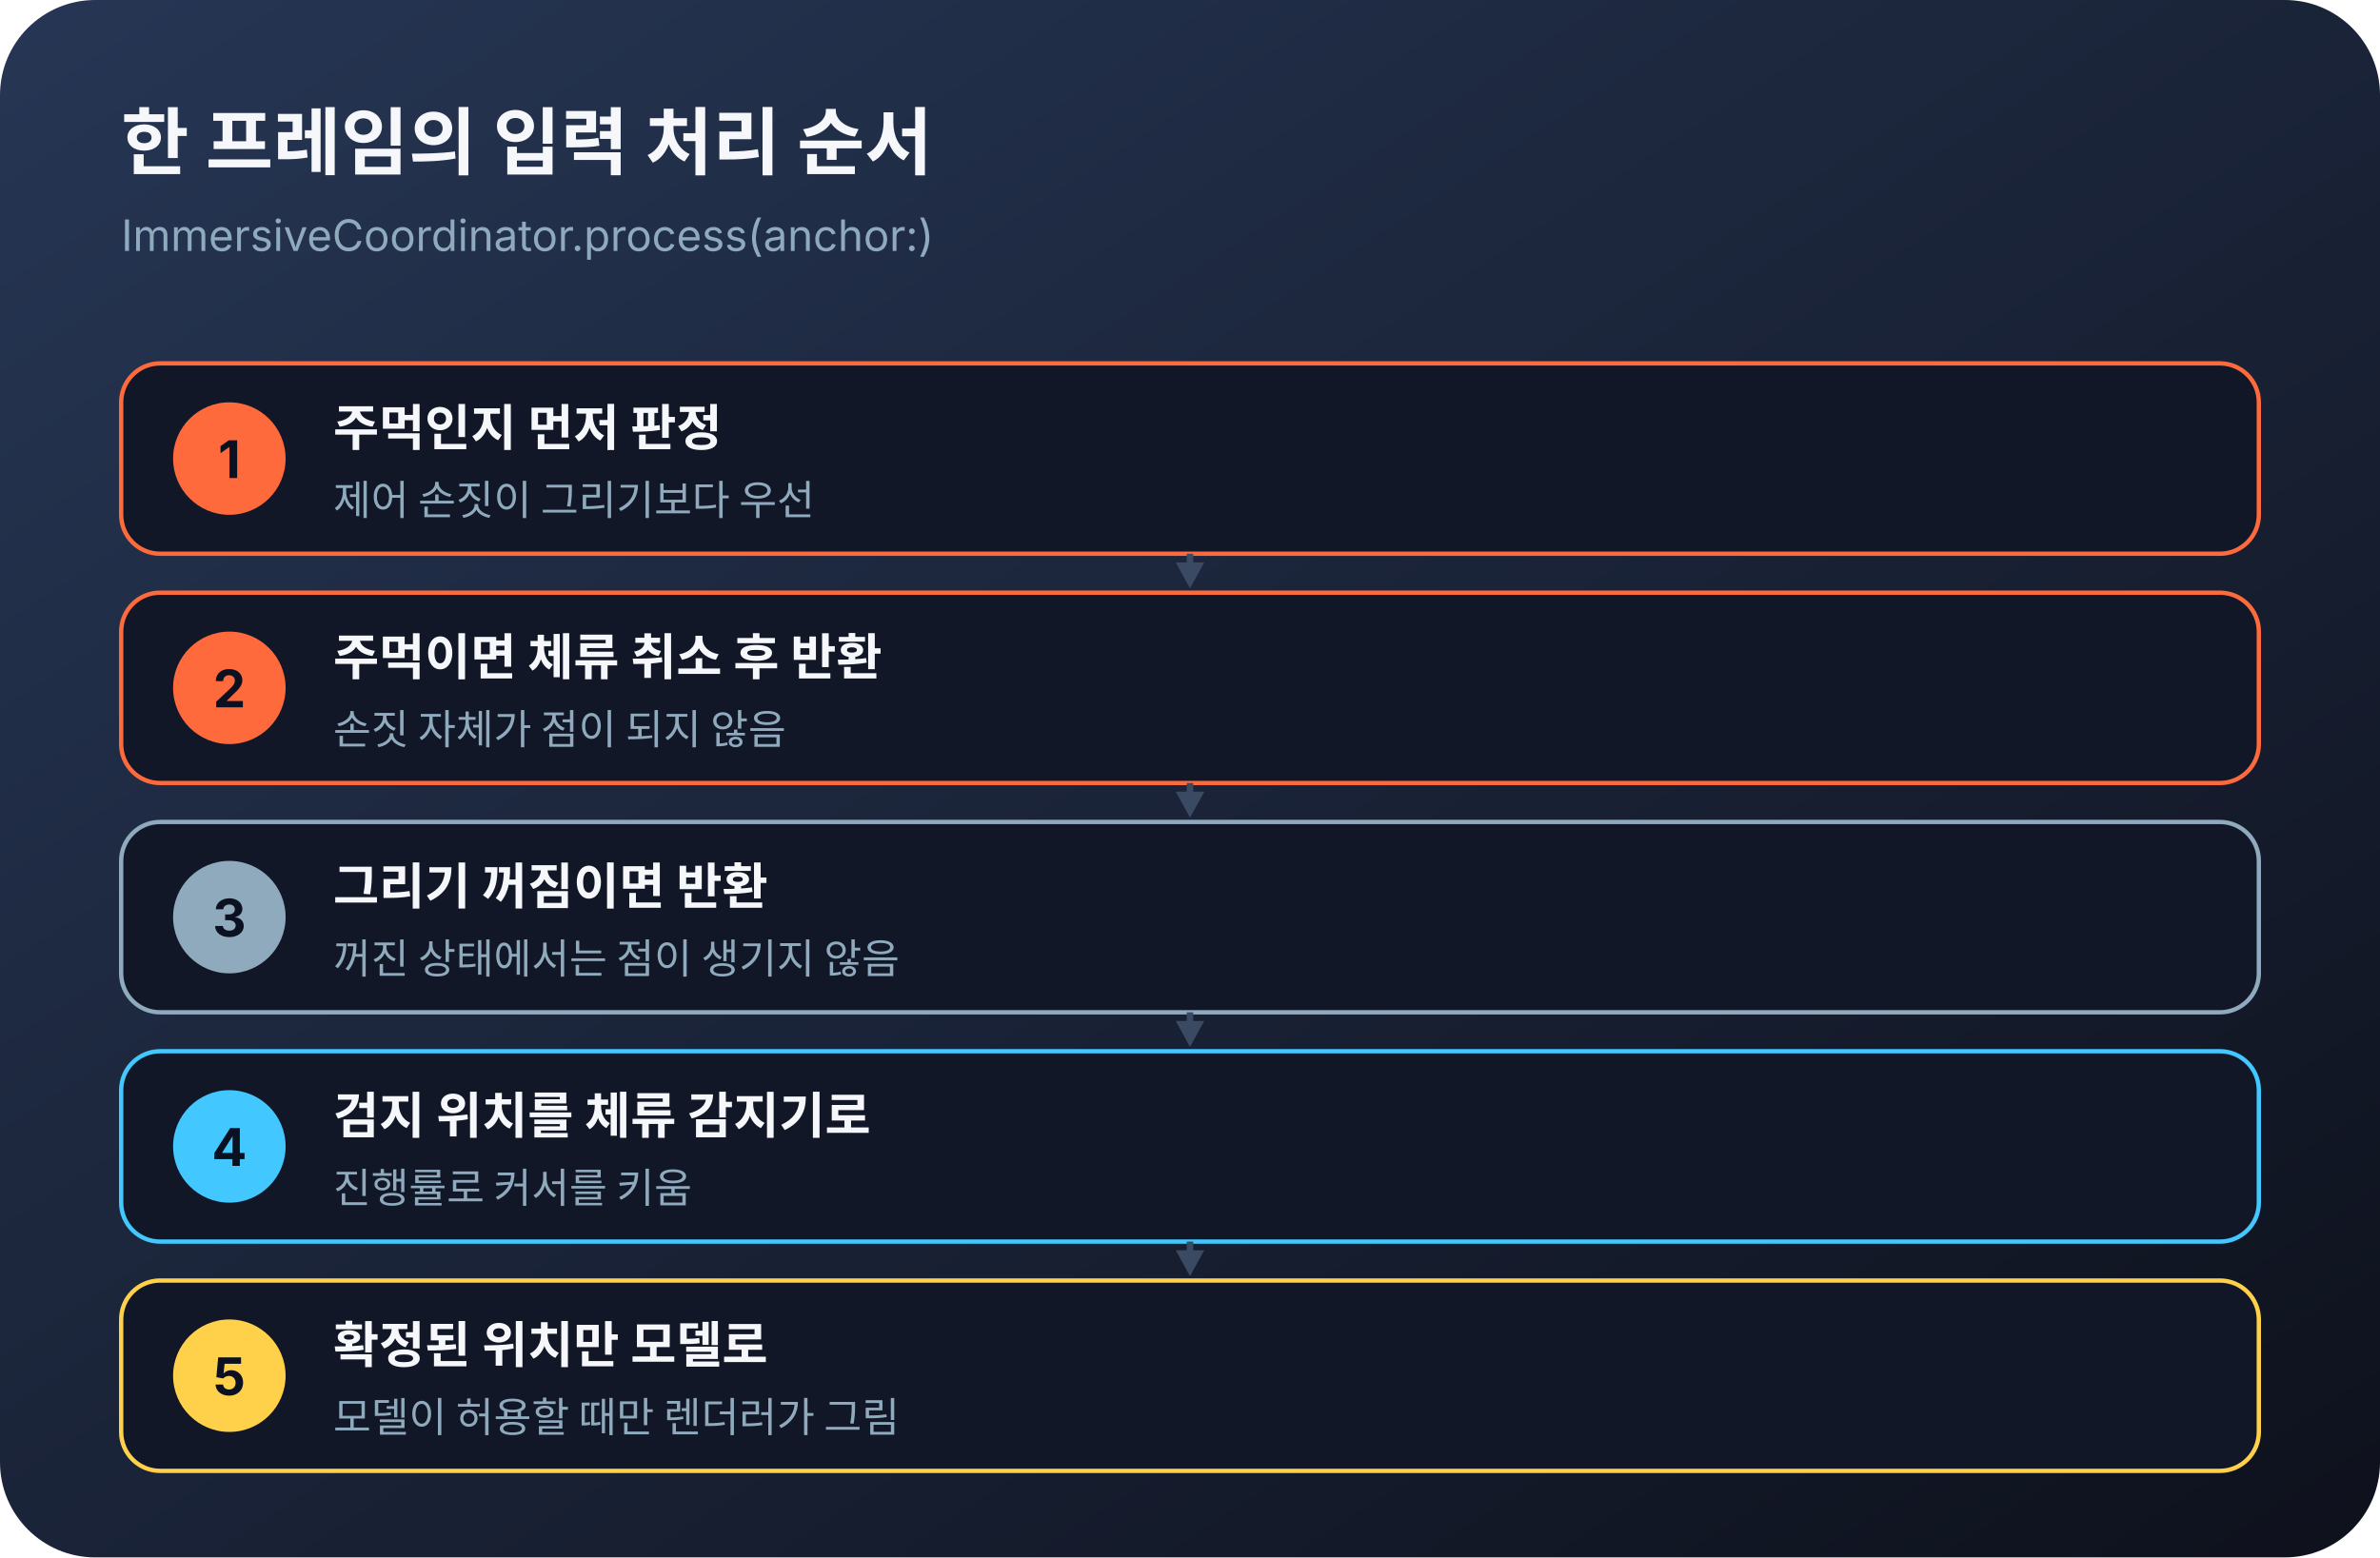
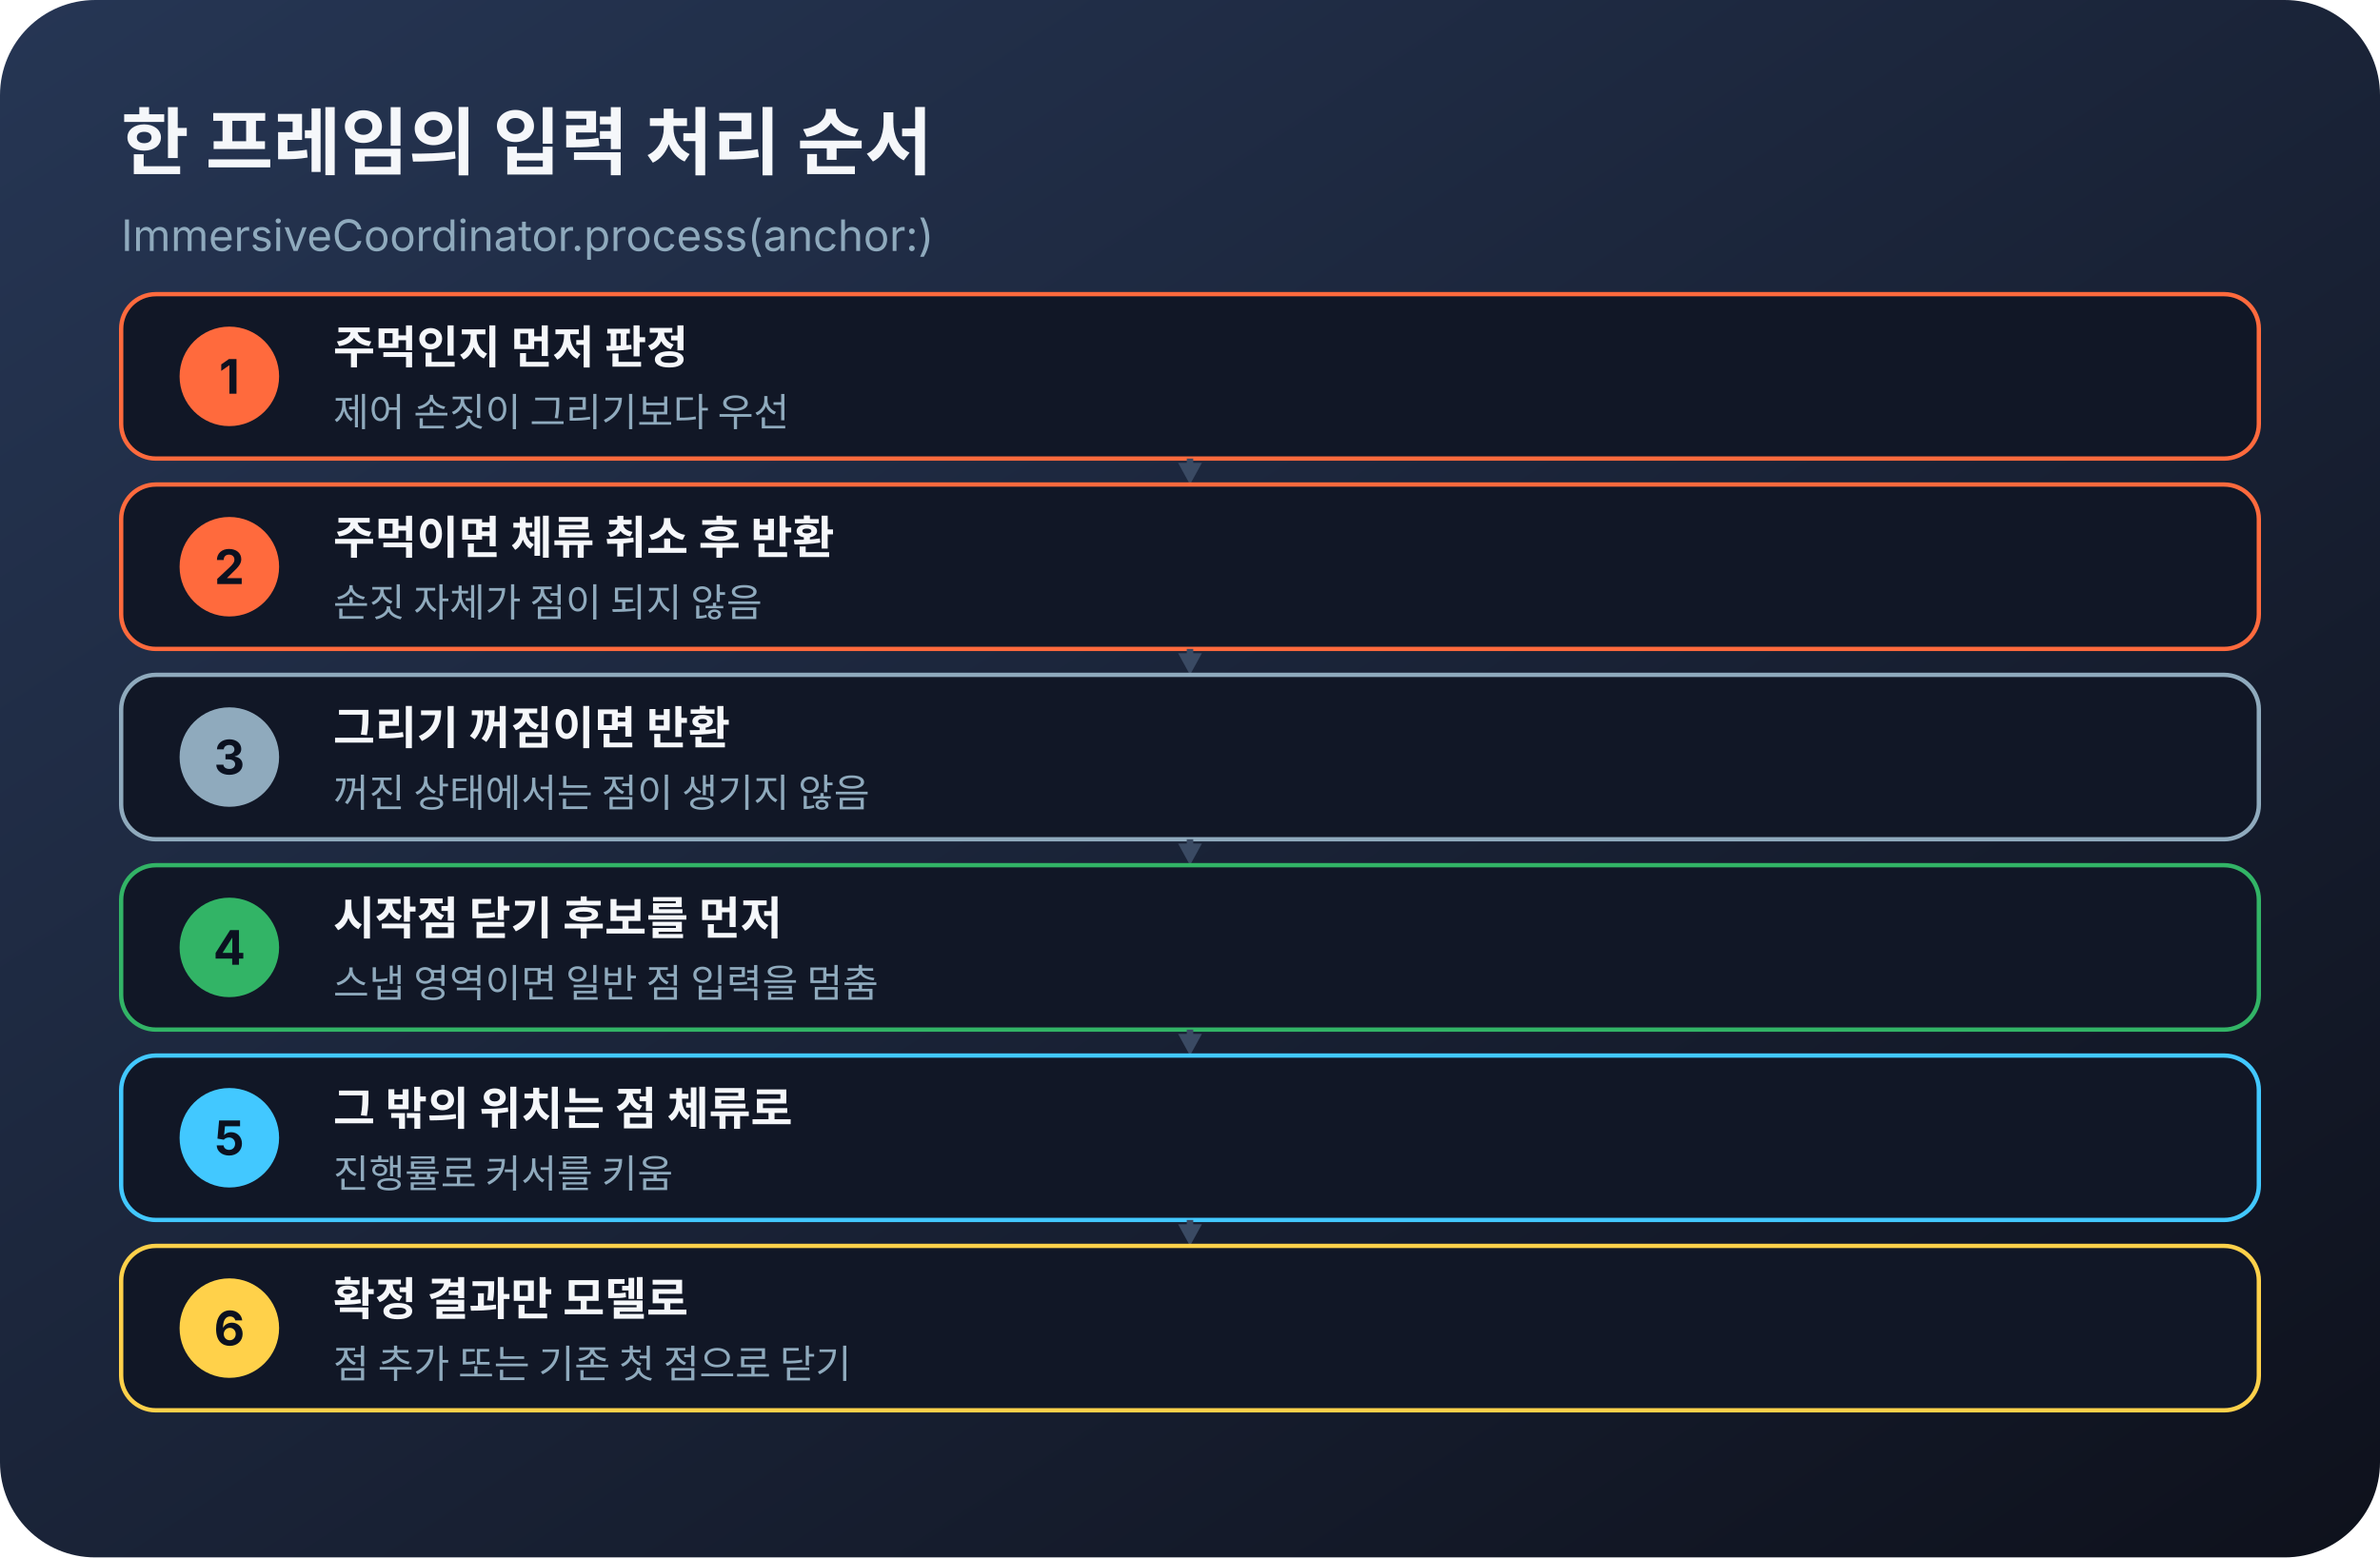
<svg xmlns="http://www.w3.org/2000/svg" width="1100" height="720" viewBox="0 0 1100 720" role="img" aria-labelledby="t d">
  <defs>
    <linearGradient id="bg" x1="0" y1="0" x2="1" y2="1">
      <stop stop-color="#263654" />
      <stop offset="1" stop-color="#0e111c" />
    </linearGradient>
    <linearGradient id="glass" x1="0" y1="0" x2="1" y2="1">
      <stop stop-color="#ffffff" stop-opacity=".22" />
      <stop offset="1" stop-color="#8adfff" stop-opacity=".07" />
    </linearGradient>
    <marker id="head" viewBox="0 0 12 12" refX="9" refY="6" markerWidth="7" markerHeight="7" orient="auto-start-reverse">
      <path d="M1 1 L11 6 L1 11 z" fill="#42c8ff" />
    </marker>
    <marker id="headw" viewBox="0 0 12 12" refX="9" refY="6" markerWidth="7" markerHeight="7" orient="auto-start-reverse">
      <path d="M1 1 L11 6 L1 11 z" fill="#8faabd" />
    </marker>
  </defs>
  <rect x="0" y="0" width="1100" height="720" rx="44" fill="url(#bg)" />
  <text x="56" y="78" fill="#f5f7fa" font-family="-apple-system,'SF Pro Text','Apple SD Gothic Neo',sans-serif" font-size="34" font-weight="700" text-anchor="start">한 프레임의 입력 처리 순서</text>
  <text x="56" y="116" fill="#8faabd" font-family="-apple-system,'SF Pro Text','Apple SD Gothic Neo',sans-serif" font-size="20" font-weight="400" text-anchor="start">ImmersiveCoordinator.process(anchor:)</text>
-   <rect x="56" y="168" width="988" height="88" rx="18" fill="#111726" stroke="#ff6a3d" stroke-width="2" />
-   <circle cx="106" cy="212" r="26" fill="#ff6a3d" />
-   <text x="106" y="221" fill="#0b1120" font-family="-apple-system,'SF Pro Text','Apple SD Gothic Neo',sans-serif" font-size="24" font-weight="700" text-anchor="middle">1</text>
-   <text x="154" y="206" fill="#f5f7fa" font-family="-apple-system,'SF Pro Text','Apple SD Gothic Neo',sans-serif" font-size="23" font-weight="650" text-anchor="start">주먹인지 먼저 판정</text>
-   <text x="154" y="238" fill="#8faabd" font-family="-apple-system,'SF Pro Text','Apple SD Gothic Neo',sans-serif" font-size="19" font-weight="400" text-anchor="start">제어 손짓이 그리기보다 우선</text>
-   <path d="M550 256 v 6" stroke="#3a4a63" stroke-width="3" />
-   <path d="M0 0 L-12 6.6 L-12 -6.6 z" fill="#3a4a63" transform="translate(550 272) rotate(90)" />
-   <rect x="56" y="274" width="988" height="88" rx="18" fill="#111726" stroke="#ff6a3d" stroke-width="2" />
-   <circle cx="106" cy="318" r="26" fill="#ff6a3d" />
-   <text x="106" y="327" fill="#0b1120" font-family="-apple-system,'SF Pro Text','Apple SD Gothic Neo',sans-serif" font-size="24" font-weight="700" text-anchor="middle">2</text>
-   <text x="154" y="312" fill="#f5f7fa" font-family="-apple-system,'SF Pro Text','Apple SD Gothic Neo',sans-serif" font-size="23" font-weight="650" text-anchor="start">주먹이면 체류 취소 후 반환</text>
-   <text x="154" y="344" fill="#8faabd" font-family="-apple-system,'SF Pro Text','Apple SD Gothic Neo',sans-serif" font-size="19" font-weight="400" text-anchor="start">손짓 자체가 점이 되지 않음</text>
-   <path d="M550 362 v 6" stroke="#3a4a63" stroke-width="3" />
-   <path d="M0 0 L-12 6.6 L-12 -6.6 z" fill="#3a4a63" transform="translate(550 378) rotate(90)" />
-   <rect x="56" y="380" width="988" height="88" rx="18" fill="#111726" stroke="#8faabd" stroke-width="2" />
-   <circle cx="106" cy="424" r="26" fill="#8faabd" />
-   <text x="106" y="433" fill="#0b1120" font-family="-apple-system,'SF Pro Text','Apple SD Gothic Neo',sans-serif" font-size="24" font-weight="700" text-anchor="middle">3</text>
-   <text x="154" y="418" fill="#f5f7fa" font-family="-apple-system,'SF Pro Text','Apple SD Gothic Neo',sans-serif" font-size="23" font-weight="650" text-anchor="start">그리기 꺼짐이면 반환</text>
-   <text x="154" y="450" fill="#8faabd" font-family="-apple-system,'SF Pro Text','Apple SD Gothic Neo',sans-serif" font-size="19" font-weight="400" text-anchor="start">꺼진 상태에서는 점이 생기지 않음</text>
-   <path d="M550 468 v 6" stroke="#3a4a63" stroke-width="3" />
-   <path d="M0 0 L-12 6.6 L-12 -6.6 z" fill="#3a4a63" transform="translate(550 484) rotate(90)" />
-   <rect x="56" y="486" width="988" height="88" rx="18" fill="#111726" stroke="#42c8ff" stroke-width="2" />
-   <circle cx="106" cy="530" r="26" fill="#42c8ff" />
-   <text x="106" y="539" fill="#0b1120" font-family="-apple-system,'SF Pro Text','Apple SD Gothic Neo',sans-serif" font-size="24" font-weight="700" text-anchor="middle">4</text>
-   <text x="154" y="524" fill="#f5f7fa" font-family="-apple-system,'SF Pro Text','Apple SD Gothic Neo',sans-serif" font-size="23" font-weight="650" text-anchor="start">검지 위치를 체류 감지기로</text>
-   <text x="154" y="556" fill="#8faabd" font-family="-apple-system,'SF Pro Text','Apple SD Gothic Neo',sans-serif" font-size="19" font-weight="400" text-anchor="start">진행률로 커서를 키움</text>
-   <path d="M550 574 v 6" stroke="#3a4a63" stroke-width="3" />
-   <path d="M0 0 L-12 6.6 L-12 -6.6 z" fill="#3a4a63" transform="translate(550 590) rotate(90)" />
-   <rect x="56" y="592" width="988" height="88" rx="18" fill="#111726" stroke="#ffd14a" stroke-width="2" />
-   <circle cx="106" cy="636" r="26" fill="#ffd14a" />
-   <text x="106" y="645" fill="#0b1120" font-family="-apple-system,'SF Pro Text','Apple SD Gothic Neo',sans-serif" font-size="24" font-weight="700" text-anchor="middle">5</text>
-   <text x="154" y="630" fill="#f5f7fa" font-family="-apple-system,'SF Pro Text','Apple SD Gothic Neo',sans-serif" font-size="23" font-weight="650" text-anchor="start">확정된 위치만 모델로</text>
-   <text x="154" y="662" fill="#8faabd" font-family="-apple-system,'SF Pro Text','Apple SD Gothic Neo',sans-serif" font-size="19" font-weight="400" text-anchor="start">모델이 허용할 때만 렌더러가 그림</text>
+   <rect x="56" y="136" width="988" height="76" rx="16" fill="#111726" stroke="#ff6a3d" stroke-width="2" />
+   <circle cx="106" cy="174" r="23" fill="#ff6a3d" />
+   <text x="106" y="182" fill="#0b1120" font-family="-apple-system,'SF Pro Text','Apple SD Gothic Neo',sans-serif" font-size="22" font-weight="700" text-anchor="middle">1</text>
+   <text x="154" y="168" fill="#f5f7fa" font-family="-apple-system,'SF Pro Text','Apple SD Gothic Neo',sans-serif" font-size="21" font-weight="650" text-anchor="start">주먹인지 먼저 판정</text>
+   <text x="154" y="197" fill="#8faabd" font-family="-apple-system,'SF Pro Text','Apple SD Gothic Neo',sans-serif" font-size="18" font-weight="400" text-anchor="start">제어 손짓이 그리기보다 우선</text>
+   <path d="M550 212 v 4" stroke="#3a4a63" stroke-width="3" />
+   <path d="M0 0 L-10 5.5 L-10 -5.5 z" fill="#3a4a63" transform="translate(550 224) rotate(90)" />
+   <rect x="56" y="224" width="988" height="76" rx="16" fill="#111726" stroke="#ff6a3d" stroke-width="2" />
+   <circle cx="106" cy="262" r="23" fill="#ff6a3d" />
+   <text x="106" y="270" fill="#0b1120" font-family="-apple-system,'SF Pro Text','Apple SD Gothic Neo',sans-serif" font-size="22" font-weight="700" text-anchor="middle">2</text>
+   <text x="154" y="256" fill="#f5f7fa" font-family="-apple-system,'SF Pro Text','Apple SD Gothic Neo',sans-serif" font-size="21" font-weight="650" text-anchor="start">주먹이면 체류 취소 후 반환</text>
+   <text x="154" y="285" fill="#8faabd" font-family="-apple-system,'SF Pro Text','Apple SD Gothic Neo',sans-serif" font-size="18" font-weight="400" text-anchor="start">손짓 자체가 점이 되지 않음</text>
+   <path d="M550 300 v 4" stroke="#3a4a63" stroke-width="3" />
+   <path d="M0 0 L-10 5.5 L-10 -5.5 z" fill="#3a4a63" transform="translate(550 312) rotate(90)" />
+   <rect x="56" y="312" width="988" height="76" rx="16" fill="#111726" stroke="#8faabd" stroke-width="2" />
+   <circle cx="106" cy="350" r="23" fill="#8faabd" />
+   <text x="106" y="358" fill="#0b1120" font-family="-apple-system,'SF Pro Text','Apple SD Gothic Neo',sans-serif" font-size="22" font-weight="700" text-anchor="middle">3</text>
+   <text x="154" y="344" fill="#f5f7fa" font-family="-apple-system,'SF Pro Text','Apple SD Gothic Neo',sans-serif" font-size="21" font-weight="650" text-anchor="start">그리기 꺼짐이면 반환</text>
+   <text x="154" y="373" fill="#8faabd" font-family="-apple-system,'SF Pro Text','Apple SD Gothic Neo',sans-serif" font-size="18" font-weight="400" text-anchor="start">꺼진 상태에서는 점이 생기지 않음</text>
+   <path d="M550 388 v 4" stroke="#3a4a63" stroke-width="3" />
+   <path d="M0 0 L-10 5.5 L-10 -5.5 z" fill="#3a4a63" transform="translate(550 400) rotate(90)" />
+   <rect x="56" y="400" width="988" height="76" rx="16" fill="#111726" stroke="#32b466" stroke-width="2" />
+   <circle cx="106" cy="438" r="23" fill="#32b466" />
+   <text x="106" y="446" fill="#0b1120" font-family="-apple-system,'SF Pro Text','Apple SD Gothic Neo',sans-serif" font-size="22" font-weight="700" text-anchor="middle">4</text>
+   <text x="154" y="432" fill="#f5f7fa" font-family="-apple-system,'SF Pro Text','Apple SD Gothic Neo',sans-serif" font-size="21" font-weight="650" text-anchor="start">시작점 닫기 후보를 먼저</text>
+   <text x="154" y="461" fill="#8faabd" font-family="-apple-system,'SF Pro Text','Apple SD Gothic Neo',sans-serif" font-size="18" font-weight="400" text-anchor="start">스냅 영역이면 일반 점 입력을 멈춤</text>
+   <path d="M550 476 v 4" stroke="#3a4a63" stroke-width="3" />
+   <path d="M0 0 L-10 5.5 L-10 -5.5 z" fill="#3a4a63" transform="translate(550 488) rotate(90)" />
+   <rect x="56" y="488" width="988" height="76" rx="16" fill="#111726" stroke="#42c8ff" stroke-width="2" />
+   <circle cx="106" cy="526" r="23" fill="#42c8ff" />
+   <text x="106" y="534" fill="#0b1120" font-family="-apple-system,'SF Pro Text','Apple SD Gothic Neo',sans-serif" font-size="22" font-weight="700" text-anchor="middle">5</text>
+   <text x="154" y="520" fill="#f5f7fa" font-family="-apple-system,'SF Pro Text','Apple SD Gothic Neo',sans-serif" font-size="21" font-weight="650" text-anchor="start">그 밖의 위치는 점 체류로</text>
+   <text x="154" y="549" fill="#8faabd" font-family="-apple-system,'SF Pro Text','Apple SD Gothic Neo',sans-serif" font-size="18" font-weight="400" text-anchor="start">진행률로 커서를 키움</text>
+   <path d="M550 564 v 4" stroke="#3a4a63" stroke-width="3" />
+   <path d="M0 0 L-10 5.5 L-10 -5.5 z" fill="#3a4a63" transform="translate(550 576) rotate(90)" />
+   <rect x="56" y="576" width="988" height="76" rx="16" fill="#111726" stroke="#ffd14a" stroke-width="2" />
+   <circle cx="106" cy="614" r="23" fill="#ffd14a" />
+   <text x="106" y="622" fill="#0b1120" font-family="-apple-system,'SF Pro Text','Apple SD Gothic Neo',sans-serif" font-size="22" font-weight="700" text-anchor="middle">6</text>
+   <text x="154" y="608" fill="#f5f7fa" font-family="-apple-system,'SF Pro Text','Apple SD Gothic Neo',sans-serif" font-size="21" font-weight="650" text-anchor="start">확정 결과만 모델로</text>
+   <text x="154" y="637" fill="#8faabd" font-family="-apple-system,'SF Pro Text','Apple SD Gothic Neo',sans-serif" font-size="18" font-weight="400" text-anchor="start">점 추가 또는 기존 첫 점으로 닫기</text>
</svg>
